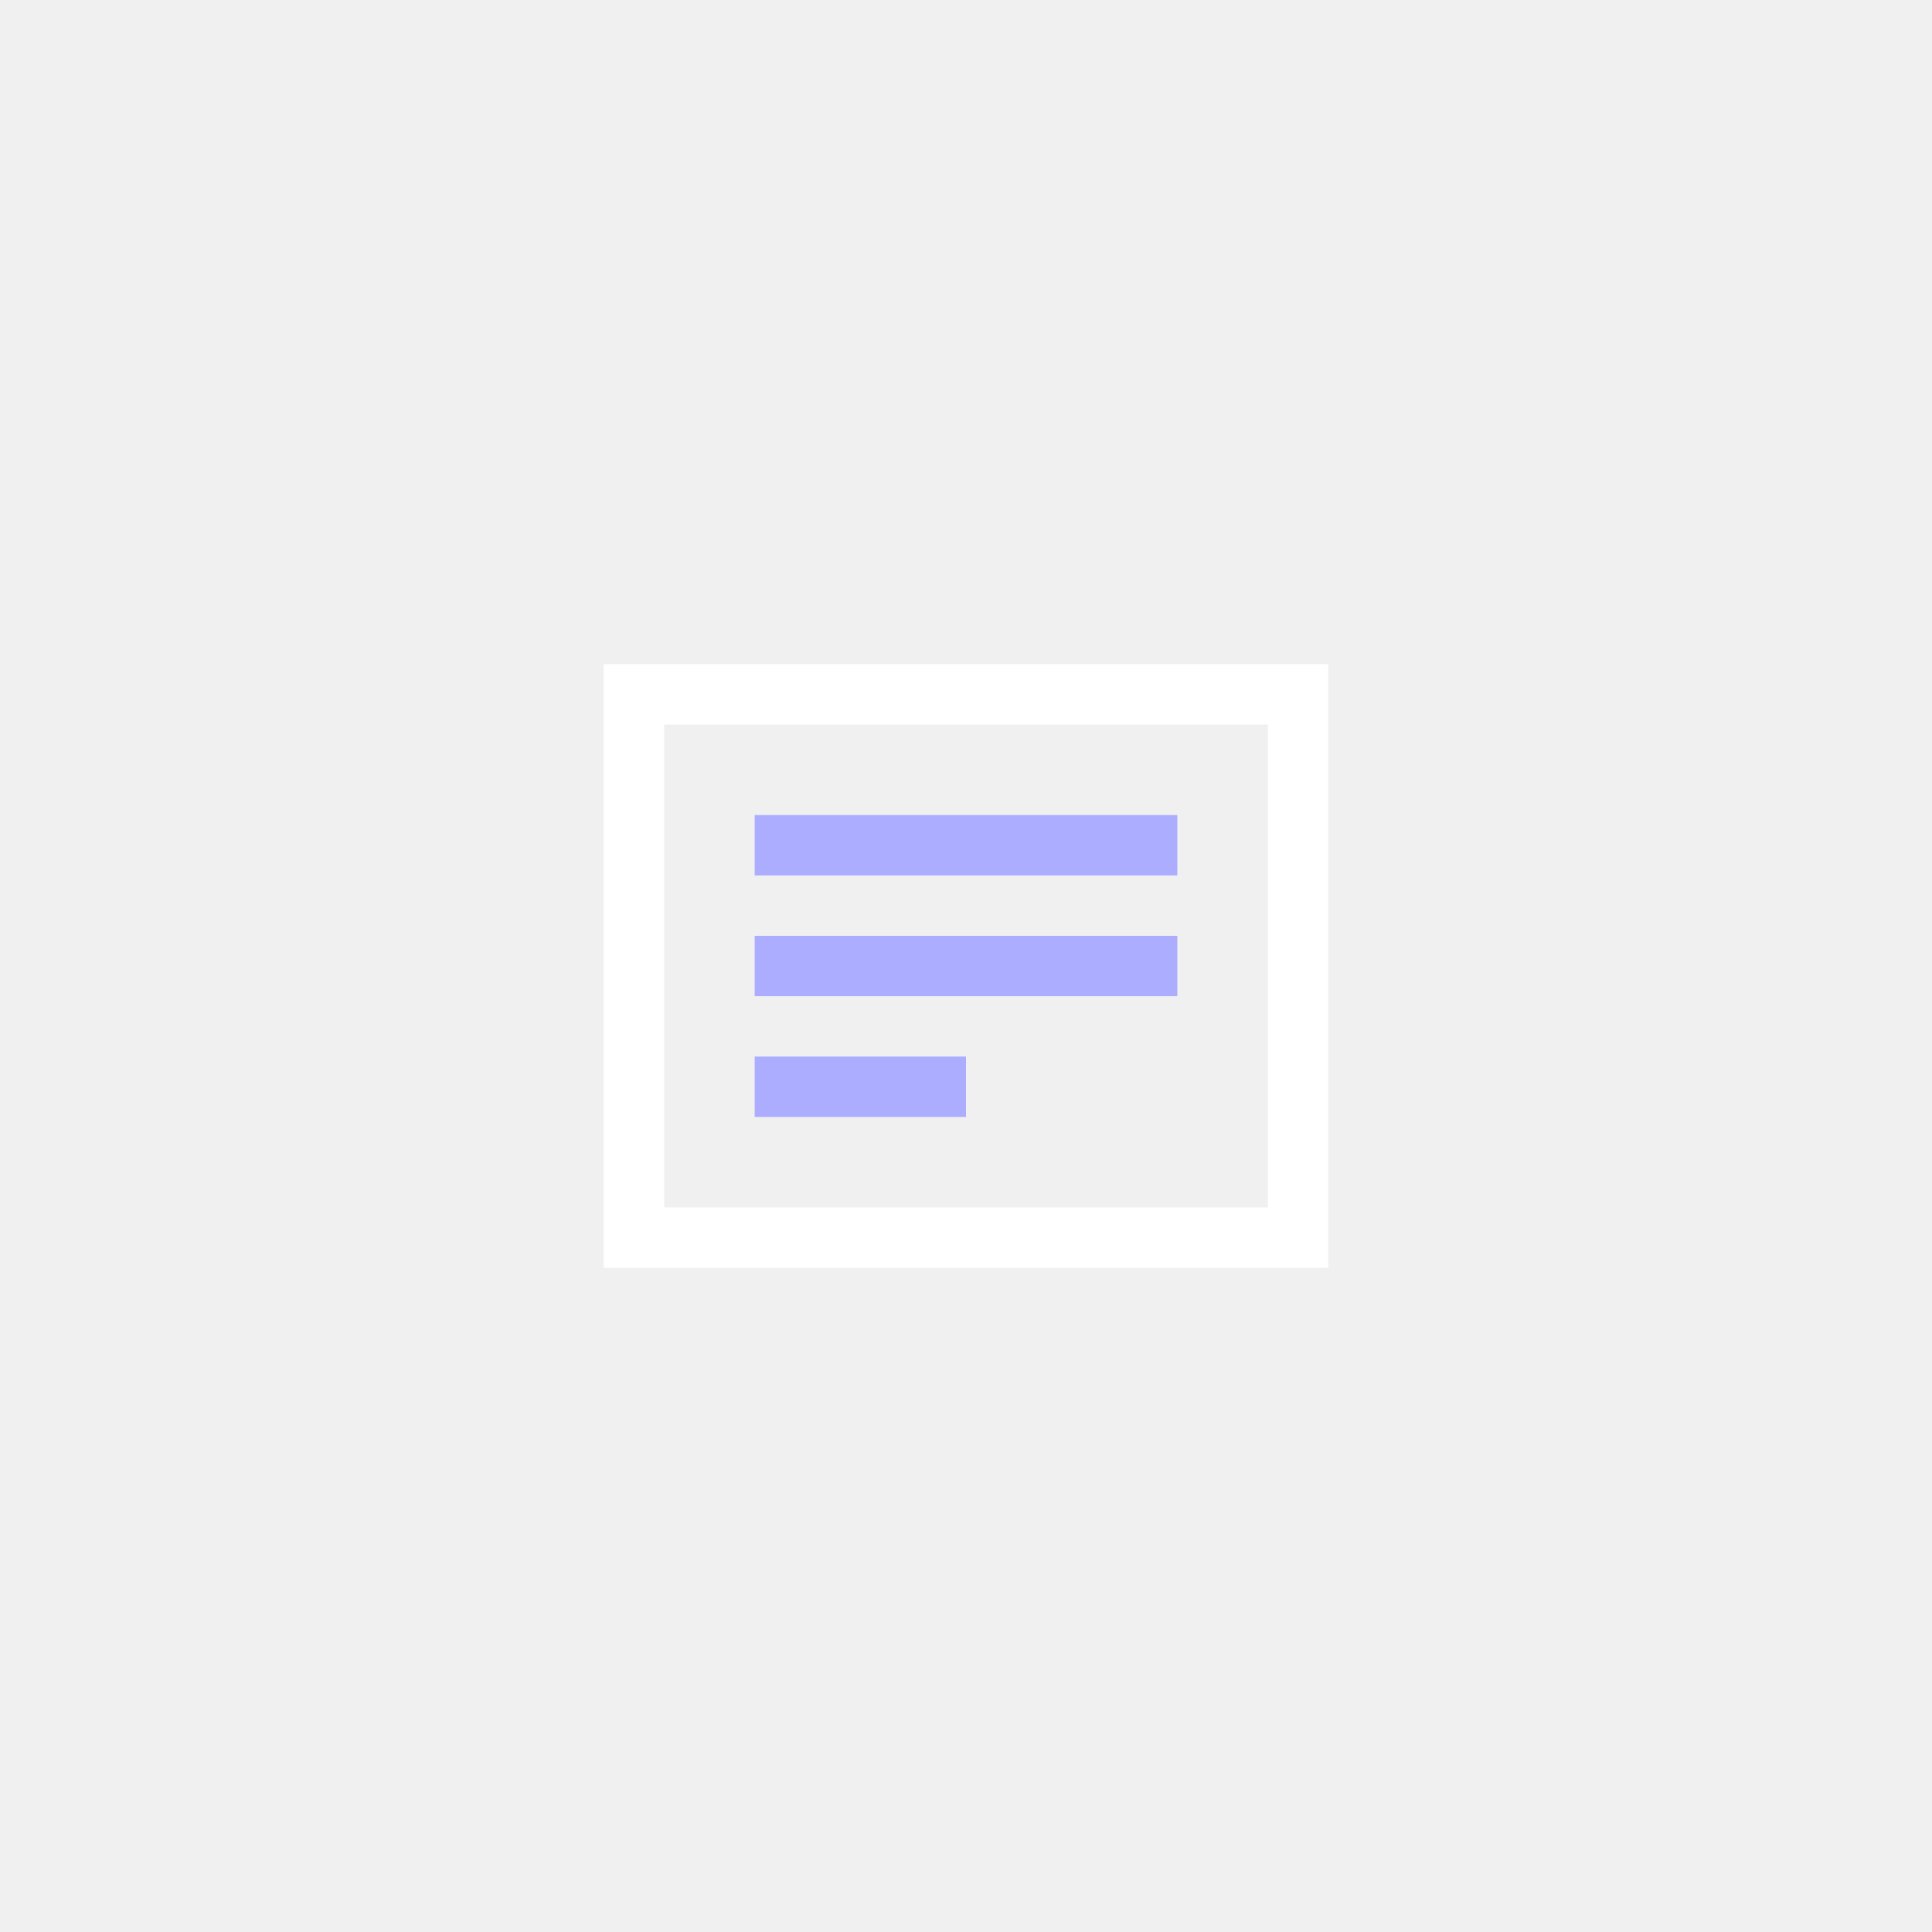
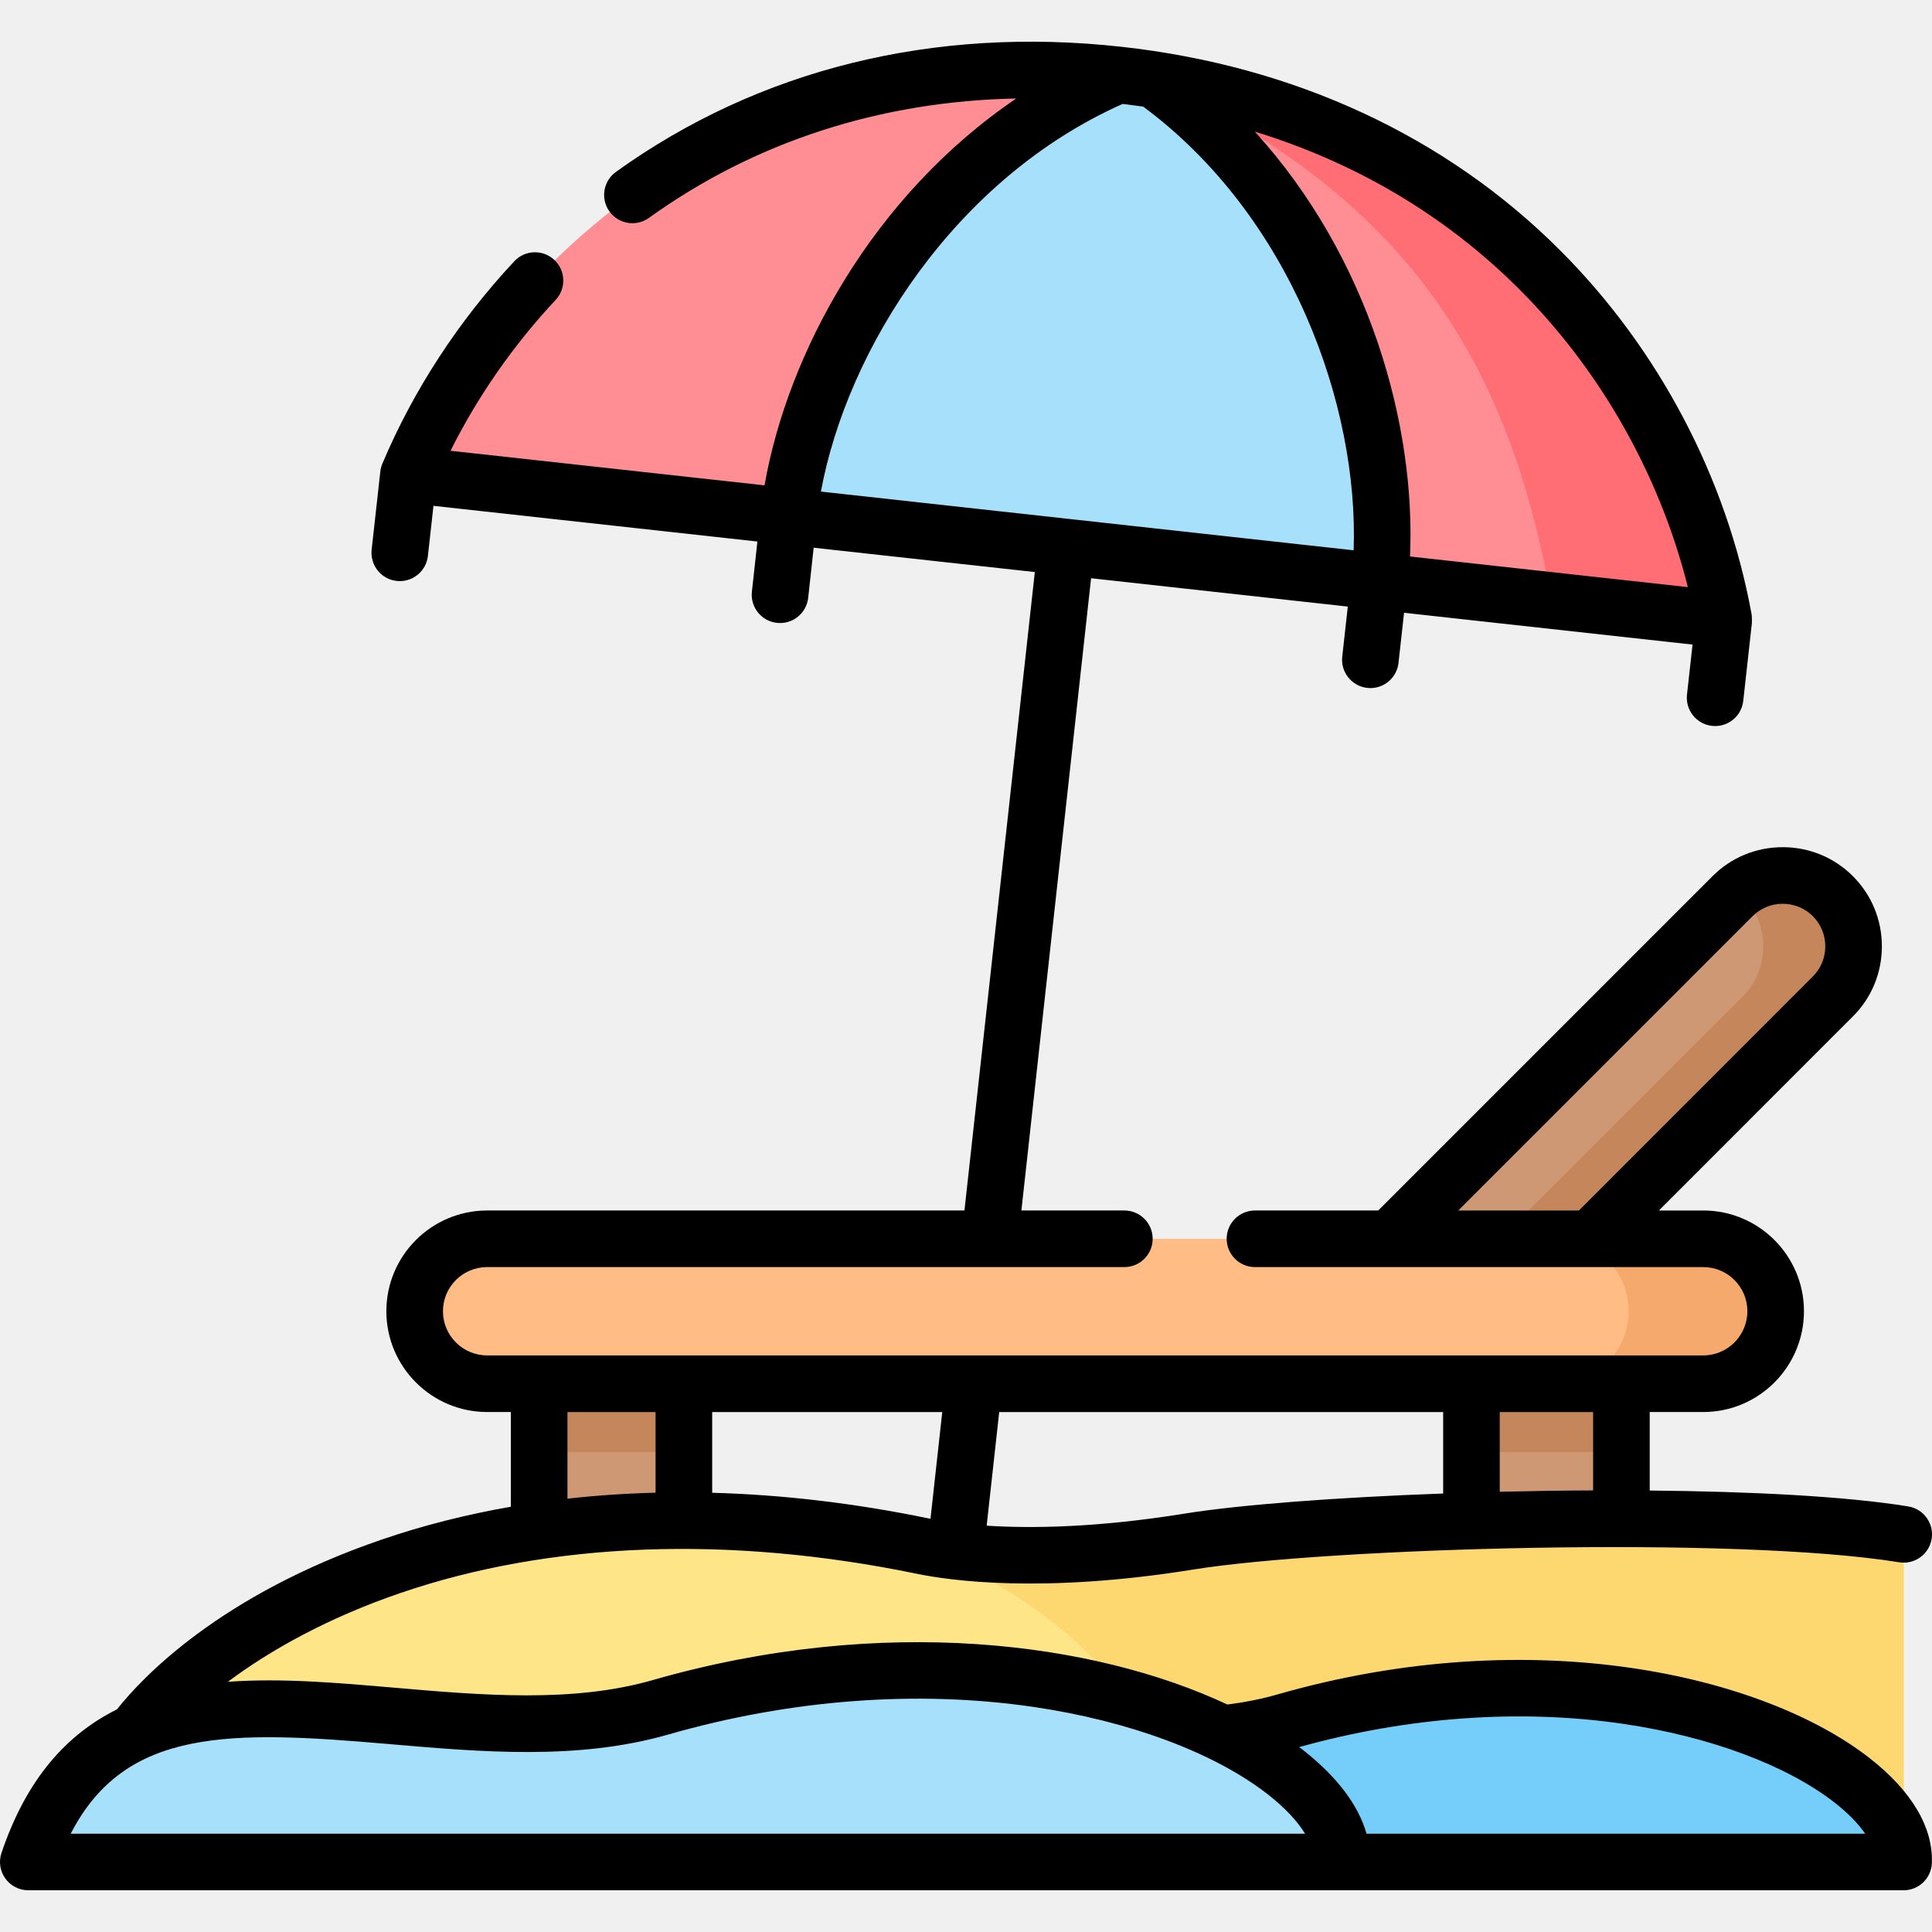
- <svg xmlns="http://www.w3.org/2000/svg" width="64" height="64">
-   <g stroke-width="2" fill="none" fill-rule="evenodd" stroke-linecap="square">
-     <path stroke="#FFF" d="M21 23h22v18H21z" />
-     <path d="M26 28h12M26 32h12M26 36h5" stroke="#ACADFF" />
+ <svg xmlns="http://www.w3.org/2000/svg" id="Capa_1" enable-background="new 0 0 512 512" height="512" viewBox="0 0 512 512" width="512">
+   <g>
+     <g>
+       <path clip-rule="evenodd" d="m429.693 402.452v-35.746l-19.871-10.877-19.871 10.877v36.341c4.215 3.448 13.582 6.214 19.871 6.115 7.022-.111 15.011-2.667 19.871-6.71z" fill="#ce9875" fill-rule="evenodd" />
+     </g>
+     <g>
+       <path clip-rule="evenodd" d="m181.236 402.934v-36.228l-19.176-13.544-19.176 13.544v38.949c4.284 4.989 12.058 6.471 18.45 6.007 6.391-.465 16.666-2.5 19.902-8.728z" fill="#ce9875" fill-rule="evenodd" />
+     </g>
+     <g>
+       <path clip-rule="evenodd" d="m365.658 154.158c14.008-19.496 6.46-53.162-2.495-76.282-9.641-24.891-36.164-47.547-57.26-56.78-2.916-1.276-6.332-1.247-9.581-1.247-37.323 0-56.849 25.898-71.656 47.813-14.095 20.861-25 50-15.679 69.232l73.531 8.079 82.942 9.156z" fill="#a6e0fa" fill-rule="evenodd" />
+     </g>
+     <g>
+       <path clip-rule="evenodd" d="m416.965 332.831 68.769-68.77c7.313-7.285 7.313-19.248 0-26.561-7.313-7.314-19.276-7.314-26.589 0l-94.819 94.793z" fill="#ce9875" fill-rule="evenodd" />
+     </g>
+     <g>
+       <path clip-rule="evenodd" d="m208.987 136.895c4.62-41.727 35.235-94.85 87.336-117.046-3.997-.454-7.909-.765-11.792-.992h-22.847c-77.528 4.422-131.074 53.945-153.44 106.926z" fill="#fe8d94" fill-rule="evenodd" />
+     </g>
+     <g>
+       <path clip-rule="evenodd" d="m456.82 164.193c-11.367-62.449-60.746-129.093-150.916-143.097 45.921 32.968 64.261 91.363 59.754 133.062z" fill="#fe8d94" fill-rule="evenodd" />
+     </g>
+     <g>
+       <path clip-rule="evenodd" d="m411.239 159.176 45.581 5.017c-11.367-62.449-60.746-129.093-150.916-143.097 68.371 32.373 93.968 75.546 105.335 138.08z" fill="#ff6d75" fill-rule="evenodd" />
+     </g>
+     <g>
+       <path clip-rule="evenodd" d="m345.05 455.036c.028-.028.057-.028.085-.028-.028 0-.057 0-.085.028zm159.449 37.815v-86.232c-44.646-7.229-152.901-3.997-189.496 1.928-32.428 5.216-56.665 4.054-70.583 1.162-117.468-24.209-188.447 22.111-208.63 49.352 10.346-4.819 22.422-6.293 35.49-6.265 32.258.028 70.554 9.185 103.748-.34.227-.057.482-.142.709-.198 1.389-.397 2.806-.794 4.195-1.162 4.791-1.276 9.524-2.381 14.202-3.345 35.547-7.314 68.173-6.123 94.649-.283 13.436 2.948 25.313 7.115 35.178 11.963 5.669-.624 11.225-1.616 16.639-3.175.198-.057.425-.113.624-.17 1.276-.369 2.551-.737 3.827-1.049.028-.028.057-.028.085-.028.028-.028.085-.028.142-.057.567-.142 1.162-.283 1.757-.454.057 0 .142-.028.227-.057.17-.028.369-.085.567-.142 3.373-.85 6.746-1.616 10.12-2.324 32.23-6.633 61.852-5.556 85.862-.255 36.82 8.107 60.575 26.079 60.688 41.131z" fill="#fde588" fill-rule="evenodd" />
+     </g>
+     <g>
+       <path clip-rule="evenodd" d="m340.6 456.255c-30.132 8.646-64.885.34-94.167.312-25.937-.057-47.565 6.406-57.884 36.88h315.922c.567-15.166-23.329-33.506-60.661-41.727-28.12-6.18-63.865-6.633-102.586 4.365-.199.056-.426.113-.624.17z" fill="#75cef9" fill-rule="evenodd" />
+     </g>
+     <g>
+       <path clip-rule="evenodd" d="m175.028 452.456c-33.194 9.525-71.49.369-103.748.34-28.602-.057-52.441 7.059-63.78 40.65h348.123c.595-16.725-25.71-36.936-66.841-45.979-31.011-6.832-70.384-7.314-113.046 4.791-.255.057-.481.142-.708.198z" fill="#a6e0fa" fill-rule="evenodd" />
+     </g>
+     <g>
+       <path clip-rule="evenodd" d="m451.378 366.706c10.545 0 19.191-8.646 19.191-19.219s-8.646-19.191-19.191-19.191h-28.46-50.627-243.184c-10.573 0-19.219 8.618-19.219 19.191s8.646 19.219 19.219 19.219h13.776 38.353 208.715 39.742z" fill="#ffbc85" fill-rule="evenodd" />
+     </g>
+     <g>
+       <path clip-rule="evenodd" d="m345.05 455.036.085-.028c-.028 0-.057 0-.085.028zm2.778-.737c.142-.028.283-.085.425-.113-.141.028-.283.085-.425.113zm10.12-2.325c32.23-6.633 61.852-5.556 85.862-.255 36.822 8.107 60.576 26.079 60.69 41.132v-86.232c-17.745-2.891-45.496-4.11-74.806-4.167-13.181 0-26.702.198-39.742.595-31.011.964-59.414 2.976-74.948 5.499-32.258 5.188-56.438 4.054-70.413 1.219 24.123 10.715 42.832 24.464 53.802 40.083 9.553 2.665 18.142 5.925 25.569 9.581 5.669-.624 11.225-1.616 16.639-3.175.198-.057.425-.113.624-.17 1.276-.369 2.551-.737 3.827-1.049.028-.028.057-.028.085-.028.028-.028.085-.028.142-.057.567-.142 1.162-.283 1.757-.454.057 0 .142-.028.227-.057.17-.028.369-.085.567-.142 3.317-.822 6.576-1.587 9.836-2.268.112.002.197-.026.282-.055z" fill="#fdd76f" fill-rule="evenodd" />
+     </g>
+     <g>
+       <path clip-rule="evenodd" d="m421.529 328.295h-9.128c2.693 0 5.244.539 7.568 1.531 6.832 2.948 11.65 9.78 11.65 17.66 0 10.517-8.589 19.163-19.106 19.219h17.178 21.685c10.545 0 19.191-8.646 19.191-19.219s-8.646-19.191-19.191-19.191h-28.46z" fill="#f5a96c" fill-rule="evenodd" />
+     </g>
+     <g>
+       <path clip-rule="evenodd" d="m461.809 237.499c7.313 7.314 7.313 19.276 0 26.59l-64.205 64.207h14.797 9.128l64.205-64.235c7.313-7.285 7.313-19.248 0-26.561-6.888-6.888-17.887-7.285-25.257-1.219.454.368.907.765 1.332 1.218z" fill="#c6865c" fill-rule="evenodd" />
+     </g>
+     <g>
+       <path clip-rule="evenodd" d="m142.883 366.706h38.353v18.114h-38.353z" fill="#c6865c" fill-rule="evenodd" />
+     </g>
+     <g>
+       <path clip-rule="evenodd" d="m389.951 366.706h39.742v18.114h-39.742z" fill="#c6865c" fill-rule="evenodd" />
+     </g>
+     <path d="m495.493 465.94c-27.907-21.826-88.933-36.421-156.968-16.893-4.062 1.17-8.417 2.048-13.257 2.672-35.075-16.471-91.076-24.038-152.309-6.473-21.243 6.097-45.309 4.014-68.584 2.001-14.889-1.289-29.955-2.589-43.996-1.55 11.323-8.456 26.606-16.988 45.672-23.511 39.779-13.612 87.103-15.386 136.843-5.135 8.72 1.811 33.318 5.329 73.306-1.102 35.671-5.775 143.662-8.961 187.099-1.928 4.089.663 7.941-2.115 8.603-6.205.662-4.089-2.115-7.94-6.204-8.603-16.588-2.686-41.602-3.961-68.506-4.207v-20.804h14.187c14.72 0 26.69-11.99 26.69-26.72 0-14.72-11.97-26.69-26.69-26.69h-11.75l51.397-51.421c4.954-4.935 7.686-11.525 7.692-18.559.007-7.047-2.722-13.659-7.682-18.62-4.954-4.954-11.559-7.682-18.598-7.682-7.04 0-13.645 2.728-18.599 7.682l-88.597 88.599h-32.662c-4.14 0-7.5 3.36-7.5 7.5s3.36 7.5 7.5 7.5h35.771 53.178 29.851c6.45 0 11.69 5.24 11.69 11.69 0 6.46-5.24 11.72-11.69 11.72h-322.27c-6.47 0-11.72-5.26-11.72-11.72 0-6.45 5.25-11.69 11.72-11.69h168.86c4.14 0 7.5-3.36 7.5-7.5s-3.36-7.5-7.5-7.5h-27.29l18.47-167.55 68.03 7.51-1.47 13.27c-.46 4.12 2.51 7.82 6.63 8.28.28.03.56.05.83.05 3.78 0 7.02-2.84 7.45-6.68l1.47-13.28 76.45 8.43-1.47 13.26c-.45 4.12 2.51 7.83 6.63 8.28.28.03.56.05.83.05 3.78 0 7.02-2.84 7.45-6.67l2.3-20.73c.01-.19.01-1.73-.1-2.29-6.57-35.95-24.54-70.14-50.61-96.26-30.25-30.32-70.51-49.01-116.42-54.07-49.78-5.5-96.1 5.97-133.93 33.17-3.36 2.42-4.13 7.1-1.71 10.47 2.42 3.36 7.11 4.13 10.47 1.71 28.08-20.19 61.33-30.93 97.34-31.64-38.34 25.98-60.64 67.83-66.71 102.52l-83.21-9.16c7.18-14.39 16.69-28.06 27.85-39.98 2.83-3.02 2.68-7.77-.35-10.6-3.02-2.83-7.77-2.68-10.6.35-14.69 15.69-26.76 34.19-34.91 53.51-.31.69-.52 1.46-.6 2.21l-2.3 20.72c-.45 4.12 2.51 7.83 6.63 8.28.28.03.56.05.84.05 3.77 0 7.02-2.84 7.44-6.68l1.47-13.27 85.85 9.46-1.46 13.29c-.45 4.11 2.53 7.82 6.64 8.27.28.03.56.04.83.04 3.78 0 7.02-2.84 7.45-6.68l1.45-13.28 58.61 6.45-18.65 169.19h-126.48c-14.74 0-26.72 11.97-26.72 26.69 0 14.73 11.98 26.72 26.72 26.72h6.273v25.1c-11.847 2.063-23.277 4.957-34.188 8.69-42.855 14.663-63.473 36.519-70.208 45.01-13.122 6.537-23.869 18.14-30.592 38.041-.773 2.289-.396 4.811 1.012 6.773s3.677 3.127 6.093 3.127h348.123 148.847c4.037 0 7.35-3.195 7.495-7.229.344-9.472-5.353-19.077-16.472-27.773zm-31.045-223.138c2.12-2.121 4.958-3.289 7.991-3.289 3.032 0 5.87 1.168 7.99 3.289 2.124 2.124 3.292 4.964 3.289 7.999-.003 3.021-1.167 5.843-3.29 7.957l-62.007 62.037h-31.964zm-66.997 131.404h24.742v20.77c-8.245.037-16.55.161-24.742.361zm-132.651-.001h117.651v21.589c-28.437 1.041-54.007 2.979-68.64 5.347-23.138 3.721-40.534 3.942-52.333 3.179zm-76.064 0h60.974l-3.121 28.29c-.226-.045-.448-.089-.655-.132-19.481-4.015-38.639-6.263-57.198-6.764zm258.563-218.61-73.63-8.12c1.55-34.52-10.65-79.13-41.13-112.6 67.24 20.691 103.01 73.681 114.76 120.72zm-229.749-25.319c6.94-37.7 35.38-82.89 79.95-102.73 1.84.22 3.66.46 5.47.72 39.19 29.03 57.14 79.26 55.76 117.57zm-67.167 243.93h23.352v21.375c-7.92.197-15.711.727-23.352 1.584zm-131.643 111.741c14.481-28.166 42.321-27.39 84.343-23.754 24.634 2.131 50.106 4.335 74.014-2.526 32.445-9.308 65.911-11.836 96.786-7.315 25.406 3.721 48.061 12.182 62.157 23.213 4.442 3.477 7.781 7.036 9.813 10.383h-327.113zm343.404 0c-2.168-7.612-7.877-15.166-16.861-22.196-.315-.247-.658-.487-.981-.733-.002-.005-.003-.01-.004-.016 28.825-8.041 58.482-10.173 85.877-6.164 22.933 3.357 43.373 10.981 56.078 20.917 3.466 2.71 6.203 5.521 8.045 8.19h-132.154z" />
  </g>
</svg>
